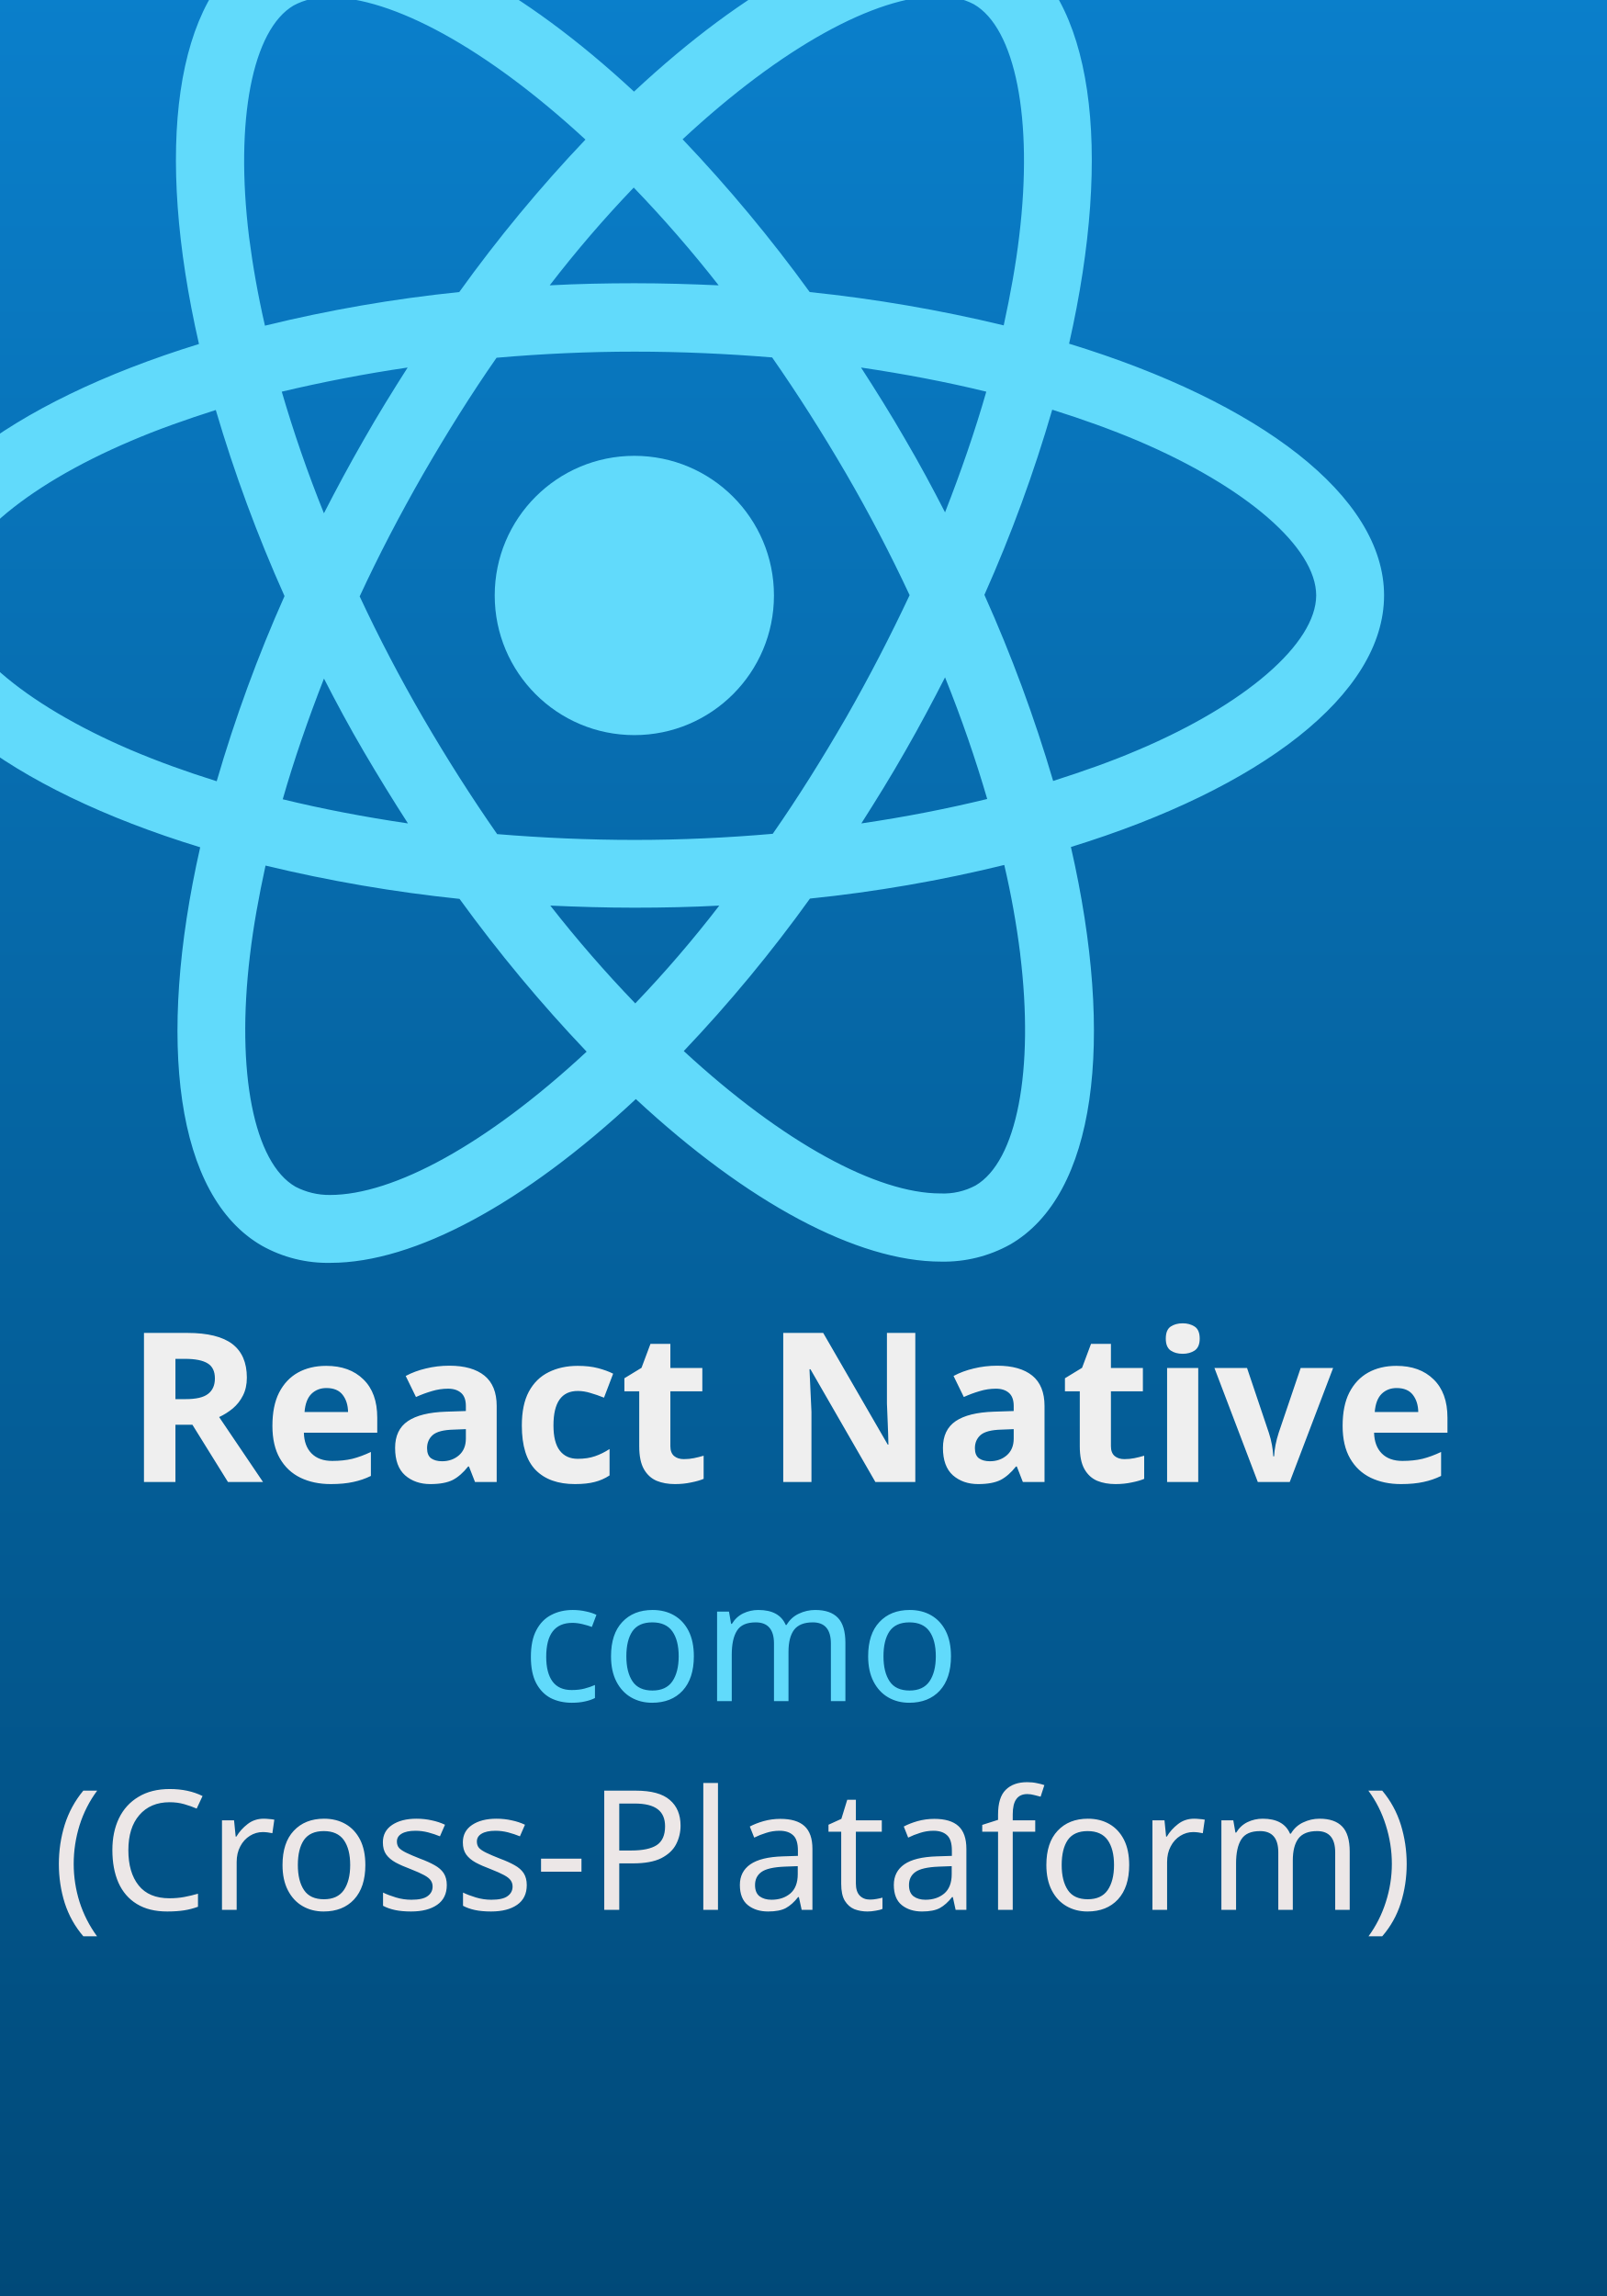
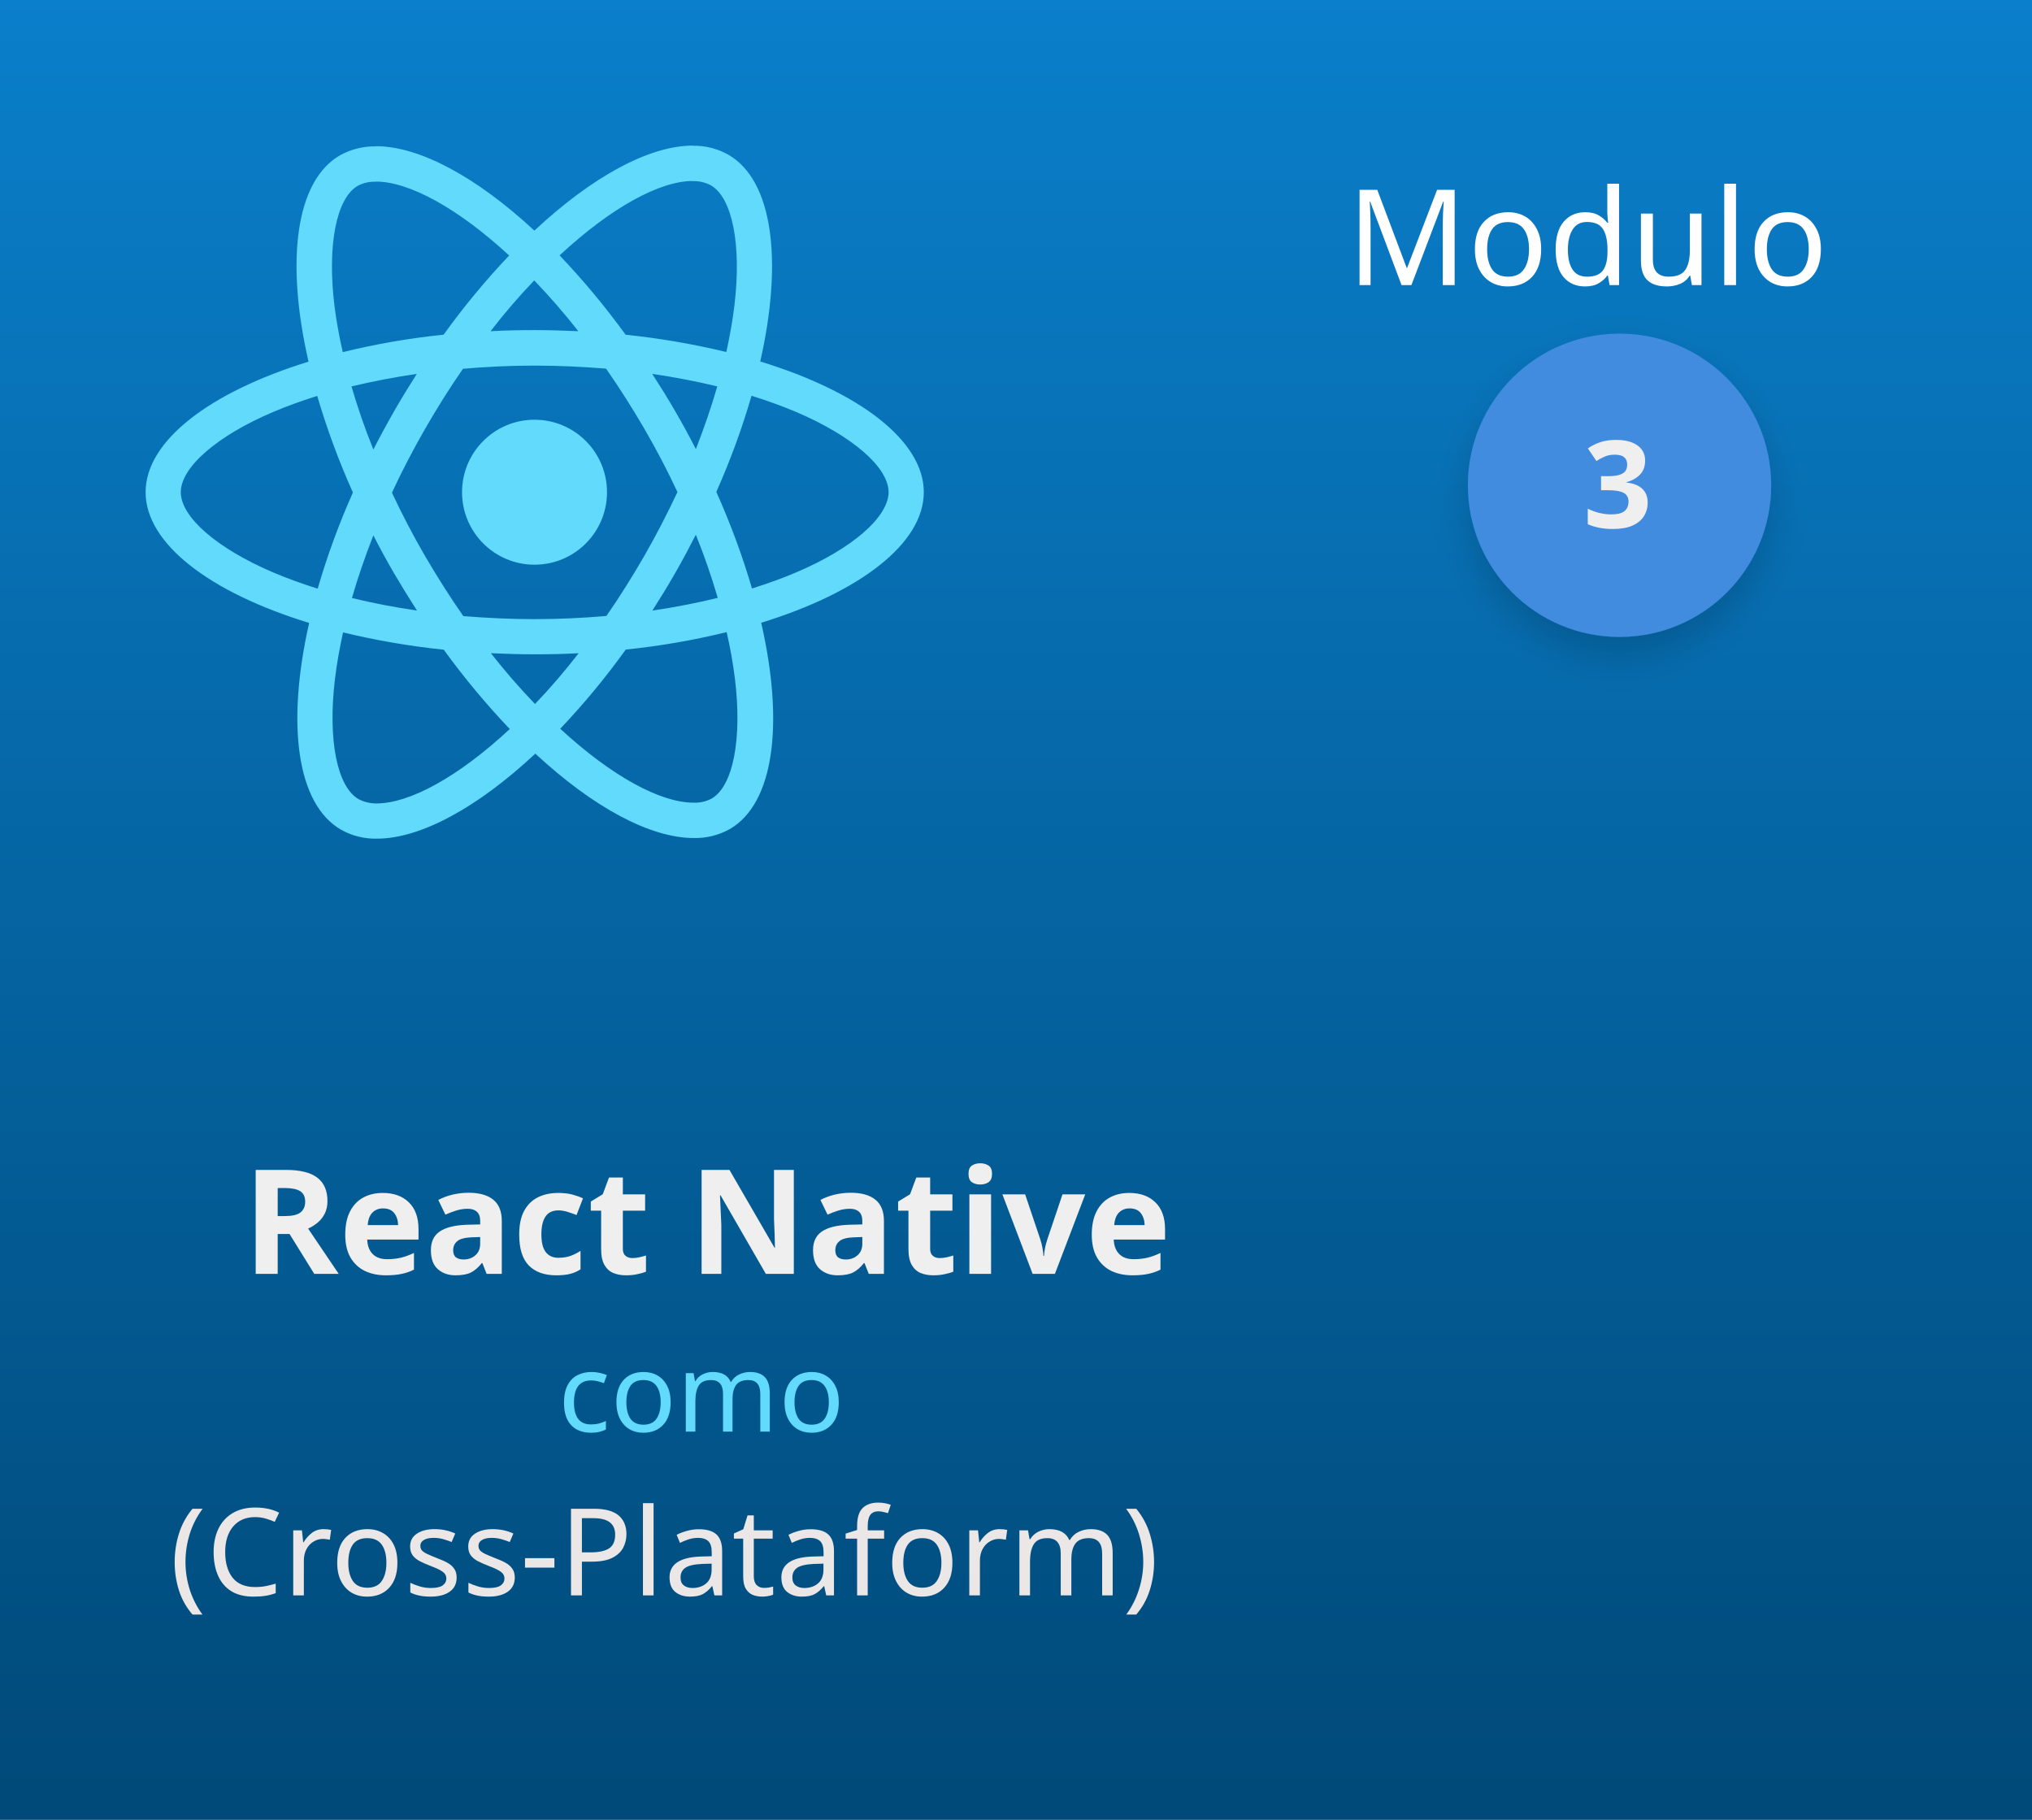
- <svg xmlns="http://www.w3.org/2000/svg" width="154" height="220" viewBox="0 0 154 220">
+ <svg xmlns="http://www.w3.org/2000/svg" width="335" height="300" viewBox="0 0 335 300">
  <defs>
    <linearGradient id="linear-gradient" x1="0.5" x2="0.5" y2="1" gradientUnits="objectBoundingBox">
      <stop offset="0" stop-color="#0a7fcb" />
      <stop offset="1" stop-color="#004978" />
    </linearGradient>
+     <filter id="Elipse_3" x="233" y="49" width="68" height="68" filterUnits="userSpaceOnUse">
+       <feOffset dy="3" input="SourceAlpha" />
+       <feGaussianBlur stdDeviation="3" result="blur" />
+       <feFlood flood-opacity="0.161" />
+       <feComposite operator="in" in2="blur" />
+       <feComposite in="SourceGraphic" />
+     </filter>
    <clipPath id="clip-Watch_38_mm_1">
-       <rect width="154" height="220" />
+       <rect width="335" height="300" />
    </clipPath>
  </defs>
  <g id="Watch_38_mm_1" data-name="Watch 38 mm – 1" clip-path="url(#clip-Watch_38_mm_1)">
-     <rect width="154" height="220" fill="url(#linear-gradient)" />
-     <g id="react" transform="translate(-186.7 -84.915)">
-       <path id="Caminho_1" data-name="Caminho 1" d="M319.337,141.972c0-9.515-11.916-18.533-30.185-24.125,4.216-18.621,2.342-33.435-5.914-38.178a12.837,12.837,0,0,0-6.558-1.64v6.529a6.779,6.779,0,0,1,3.338.761C284,87.6,285.726,96.3,284.379,107.483c-.322,2.752-.849,5.651-1.493,8.608a141.888,141.888,0,0,0-18.591-3.191,142.82,142.82,0,0,0-12.18-14.639c9.545-8.871,18.5-13.731,24.593-13.731V78c-8.051,0-18.591,5.738-29.249,15.693-10.657-9.9-21.2-15.576-29.249-15.576v6.529c6.061,0,15.049,4.831,24.593,13.643a138.275,138.275,0,0,0-12.092,14.61,136.723,136.723,0,0,0-18.621,3.221c-.673-2.928-1.171-5.768-1.522-8.491-1.376-11.184.322-19.88,4.275-22.193a6.516,6.516,0,0,1,3.367-.761V78.146a13.054,13.054,0,0,0-6.617,1.64c-8.227,4.743-10.072,19.528-5.826,38.09-18.211,5.621-30.068,14.61-30.068,24.1,0,9.515,11.916,18.533,30.185,24.125-4.216,18.621-2.342,33.435,5.914,38.178a12.87,12.87,0,0,0,6.588,1.64c8.051,0,18.591-5.738,29.248-15.693,10.657,9.9,21.2,15.576,29.249,15.576a13.054,13.054,0,0,0,6.617-1.64c8.227-4.743,10.072-19.528,5.826-38.09,18.152-5.592,30.01-14.61,30.01-24.1Zm-38.12-19.528c-1.083,3.777-2.43,7.671-3.953,11.565-1.2-2.342-2.459-4.684-3.835-7.027-1.347-2.342-2.781-4.626-4.216-6.851,4.157.615,8.169,1.376,12,2.313Zm-13.409,31.181c-2.284,3.952-4.626,7.7-7.056,11.184-4.362.381-8.783.586-13.234.586-4.421,0-8.842-.2-13.175-.556q-3.645-5.226-7.085-11.126-3.338-5.753-6.09-11.653c1.815-3.923,3.865-7.846,6.061-11.682,2.284-3.952,4.626-7.7,7.056-11.184,4.362-.381,8.783-.586,13.234-.586,4.421,0,8.842.2,13.175.556q3.645,5.226,7.085,11.126,3.338,5.753,6.09,11.653C272.024,145.866,270,149.789,267.808,153.625Zm9.457-3.806c1.581,3.923,2.928,7.846,4.04,11.653-3.835.937-7.876,1.727-12.062,2.342,1.435-2.254,2.869-4.567,4.216-6.939C274.805,154.532,276.064,152.161,277.265,149.818Zm-29.688,31.239a120.7,120.7,0,0,1-8.139-9.369c2.635.117,5.329.2,8.051.2,2.752,0,5.475-.059,8.139-.2A114.282,114.282,0,0,1,247.577,181.058Zm-21.783-17.245c-4.157-.615-8.168-1.376-12-2.313,1.083-3.777,2.43-7.671,3.952-11.565,1.2,2.342,2.459,4.684,3.835,7.027S224.36,161.588,225.794,163.813Zm21.636-60.927a120.7,120.7,0,0,1,8.139,9.369c-2.635-.117-5.329-.2-8.051-.2-2.752,0-5.475.059-8.139.2A114.276,114.276,0,0,1,247.431,102.886Zm-21.666,17.245c-1.435,2.254-2.869,4.567-4.216,6.939-1.347,2.342-2.606,4.684-3.806,7.027-1.581-3.923-2.928-7.846-4.04-11.653,3.835-.908,7.876-1.7,12.062-2.313Zm-26.5,36.656C188.9,152.366,182.2,146.569,182.2,141.972s6.7-10.423,17.069-14.815c2.518-1.083,5.27-2.049,8.11-2.957a140.622,140.622,0,0,0,6.587,17.83,138.636,138.636,0,0,0-6.5,17.742c-2.9-.908-5.651-1.9-8.2-2.986Zm15.751,41.838c-3.982-2.284-5.709-10.979-4.362-22.163.322-2.752.849-5.651,1.493-8.608a141.887,141.887,0,0,0,18.591,3.191,142.822,142.822,0,0,0,12.18,14.639c-9.545,8.871-18.5,13.731-24.593,13.731a6.987,6.987,0,0,1-3.308-.79Zm69.447-22.31c1.376,11.184-.322,19.88-4.275,22.193a6.515,6.515,0,0,1-3.367.761c-6.06,0-15.049-4.831-24.593-13.643a138.287,138.287,0,0,0,12.092-14.61,136.714,136.714,0,0,0,18.621-3.221A81.967,81.967,0,0,1,284.467,176.315Zm11.272-19.528c-2.518,1.083-5.27,2.049-8.11,2.957a140.614,140.614,0,0,0-6.588-17.83,138.64,138.64,0,0,0,6.5-17.742c2.9.908,5.651,1.9,8.227,2.986,10.364,4.421,17.069,10.218,17.069,14.815C312.808,146.569,306.1,152.395,295.739,156.787Z" fill="#61dafb" />
-       <circle id="Elipse_1" data-name="Elipse 1" cx="13.38" cy="13.38" r="13.38" transform="translate(234.109 128.592)" fill="#61dafb" />
+     <rect width="335" height="300" fill="url(#linear-gradient)" />
+     <g id="react" transform="translate(-151.7 -54)">
+       <path id="Caminho_1" data-name="Caminho 1" d="M304,135.141c0-8.5-10.644-16.554-26.962-21.549,3.766-16.632,2.092-29.865-5.283-34.1a11.466,11.466,0,0,0-5.858-1.464v5.832a6.056,6.056,0,0,1,2.981.68c3.557,2.04,5.1,9.807,3.9,19.8-.288,2.458-.758,5.047-1.334,7.689a126.735,126.735,0,0,0-16.606-2.851A127.567,127.567,0,0,0,243.956,96.1c8.525-7.924,16.528-12.265,21.967-12.265V78c-7.192,0-16.606,5.126-26.125,14.017C230.278,83.178,220.864,78.1,213.672,78.1v5.832c5.413,0,13.442,4.315,21.967,12.187a123.507,123.507,0,0,0-10.8,13.05,122.124,122.124,0,0,0-16.632,2.877c-.6-2.615-1.046-5.152-1.36-7.584-1.229-9.99.288-17.757,3.818-19.823a5.82,5.82,0,0,1,3.007-.68V78.131a11.66,11.66,0,0,0-5.91,1.464c-7.349,4.237-9,17.443-5.2,34.023-16.266,5.021-26.858,13.05-26.858,21.523,0,8.5,10.644,16.554,26.962,21.549-3.766,16.632-2.092,29.865,5.283,34.1a11.5,11.5,0,0,0,5.884,1.464c7.192,0,16.606-5.126,26.125-14.017,9.519,8.839,18.934,13.913,26.125,13.913a11.66,11.66,0,0,0,5.91-1.465c7.349-4.237,9-17.443,5.2-34.023C293.408,151.669,304,143.614,304,135.141ZM269.95,117.7c-.968,3.374-2.171,6.852-3.53,10.33-1.072-2.092-2.2-4.184-3.426-6.276-1.2-2.092-2.484-4.132-3.766-6.119,3.713.549,7.3,1.229,10.722,2.066Zm-11.977,27.851c-2.04,3.53-4.132,6.878-6.3,9.99-3.9.34-7.845.523-11.82.523-3.949,0-7.9-.183-11.768-.5q-3.256-4.668-6.329-9.938-2.981-5.139-5.44-10.408c1.621-3.5,3.452-7.009,5.413-10.435,2.04-3.53,4.132-6.878,6.3-9.99,3.9-.34,7.845-.523,11.82-.523,3.949,0,7.9.183,11.768.5q3.256,4.668,6.329,9.938,2.981,5.139,5.439,10.408C261.739,138.619,259.934,142.124,257.973,145.549Zm8.447-3.4c1.412,3.5,2.615,7.009,3.609,10.408-3.426.837-7.035,1.543-10.774,2.092,1.281-2.014,2.563-4.08,3.766-6.2C264.223,146.36,265.348,144.242,266.42,142.15Zm-26.518,27.9a107.811,107.811,0,0,1-7.27-8.369c2.354.1,4.76.183,7.192.183,2.458,0,4.89-.052,7.27-.183A102.079,102.079,0,0,1,239.9,170.054Zm-19.457-15.4c-3.714-.549-7.3-1.229-10.722-2.066.968-3.374,2.171-6.852,3.53-10.33,1.072,2.092,2.2,4.184,3.426,6.276S219.164,152.663,220.445,154.65Zm19.326-54.421a107.808,107.808,0,0,1,7.27,8.368c-2.354-.1-4.76-.183-7.192-.183-2.458,0-4.89.052-7.27.183A102.065,102.065,0,0,1,239.771,100.229Zm-19.352,15.4c-1.281,2.014-2.563,4.08-3.766,6.2-1.2,2.092-2.328,4.184-3.4,6.276-1.412-3.5-2.615-7.009-3.609-10.408,3.426-.811,7.035-1.517,10.774-2.066Zm-23.667,32.742c-9.258-3.949-15.246-9.127-15.246-13.233s5.989-9.31,15.246-13.233c2.249-.968,4.707-1.831,7.244-2.641a125.605,125.605,0,0,0,5.884,15.926,123.834,123.834,0,0,0-5.806,15.848c-2.589-.811-5.047-1.7-7.322-2.667Zm14.07,37.371c-3.557-2.04-5.1-9.807-3.9-19.8.288-2.458.758-5.047,1.334-7.689a126.734,126.734,0,0,0,16.606,2.851,127.573,127.573,0,0,0,10.879,13.076c-8.525,7.924-16.528,12.265-21.967,12.265a6.241,6.241,0,0,1-2.955-.706Zm62.032-19.927c1.229,9.99-.288,17.757-3.818,19.823a5.82,5.82,0,0,1-3.007.68c-5.413,0-13.442-4.315-21.967-12.187a123.518,123.518,0,0,0,10.8-13.05,122.115,122.115,0,0,0,16.632-2.877A73.213,73.213,0,0,1,272.853,165.817Zm10.068-17.443c-2.249.968-4.707,1.831-7.244,2.641a125.606,125.606,0,0,0-5.884-15.926,123.833,123.833,0,0,0,5.806-15.848c2.589.811,5.047,1.7,7.349,2.667,9.258,3.949,15.246,9.127,15.246,13.233C298.168,139.247,292.179,144.451,282.921,148.374Z" transform="translate(0 0)" fill="#61dafb" />
+       <circle id="Elipse_1" data-name="Elipse 1" cx="11.951" cy="11.951" r="11.951" transform="translate(227.872 123.19)" fill="#61dafb" />
    </g>
-     <text id="React_Native" data-name="React Native" transform="translate(12 142)" fill="#efefef" font-size="20" font-family="Poppins-Bold, Poppins, sans-serif" font-weight="700">
+     <text id="React_Native" data-name="React Native" transform="translate(40 210)" fill="#efefef" font-size="24" font-family="Poppins-SemiBold, Poppins, sans-serif" font-weight="600">
      <tspan x="0" y="0">React Native</tspan>
    </text>
-     <text id="_Cross-Plataform_" data-name="(Cross-Plataform)" transform="translate(5 183)" fill="#ece7e7" font-size="16" font-family="Poppins-Light, Poppins, sans-serif" font-weight="300">
+     <text id="_Cross-Plataform_" data-name="(Cross-Plataform)" transform="translate(28 263)" fill="#ece7e7" font-size="20" font-family="Poppins-Light, Poppins, sans-serif" font-weight="300">
      <tspan x="0" y="0">(Cross-Plataform)</tspan>
    </text>
-     <text id="como" transform="translate(50 163)" fill="#61dafb" font-size="16" font-family="Poppins-Regular, Poppins, sans-serif">
+     <text id="como" transform="translate(92 236)" fill="#61dafb" font-size="18" font-family="Poppins-Regular, Poppins, sans-serif">
      <tspan x="0" y="0">como</tspan>
+     </text>
+     <text id="Modulo_" data-name="Modulo " transform="translate(222 47)" fill="#fff" font-size="22" font-family="Poppins-Medium, Poppins, sans-serif" font-weight="500">
+       <tspan x="0" y="0">Modulo </tspan>
+     </text>
+     <g transform="matrix(1, 0, 0, 1, 0, 0)" filter="url(#Elipse_3)">
+       <circle id="Elipse_3-2" data-name="Elipse 3" cx="25" cy="25" r="25" transform="translate(242 55)" fill="#438ce0" />
+     </g>
+     <text id="_3" data-name="3" transform="translate(261 87)" fill="#efefef" font-size="20" font-family="Poppins-SemiBold, Poppins, sans-serif" font-weight="600">
+       <tspan x="0" y="0">3</tspan>
    </text>
  </g>
</svg>
